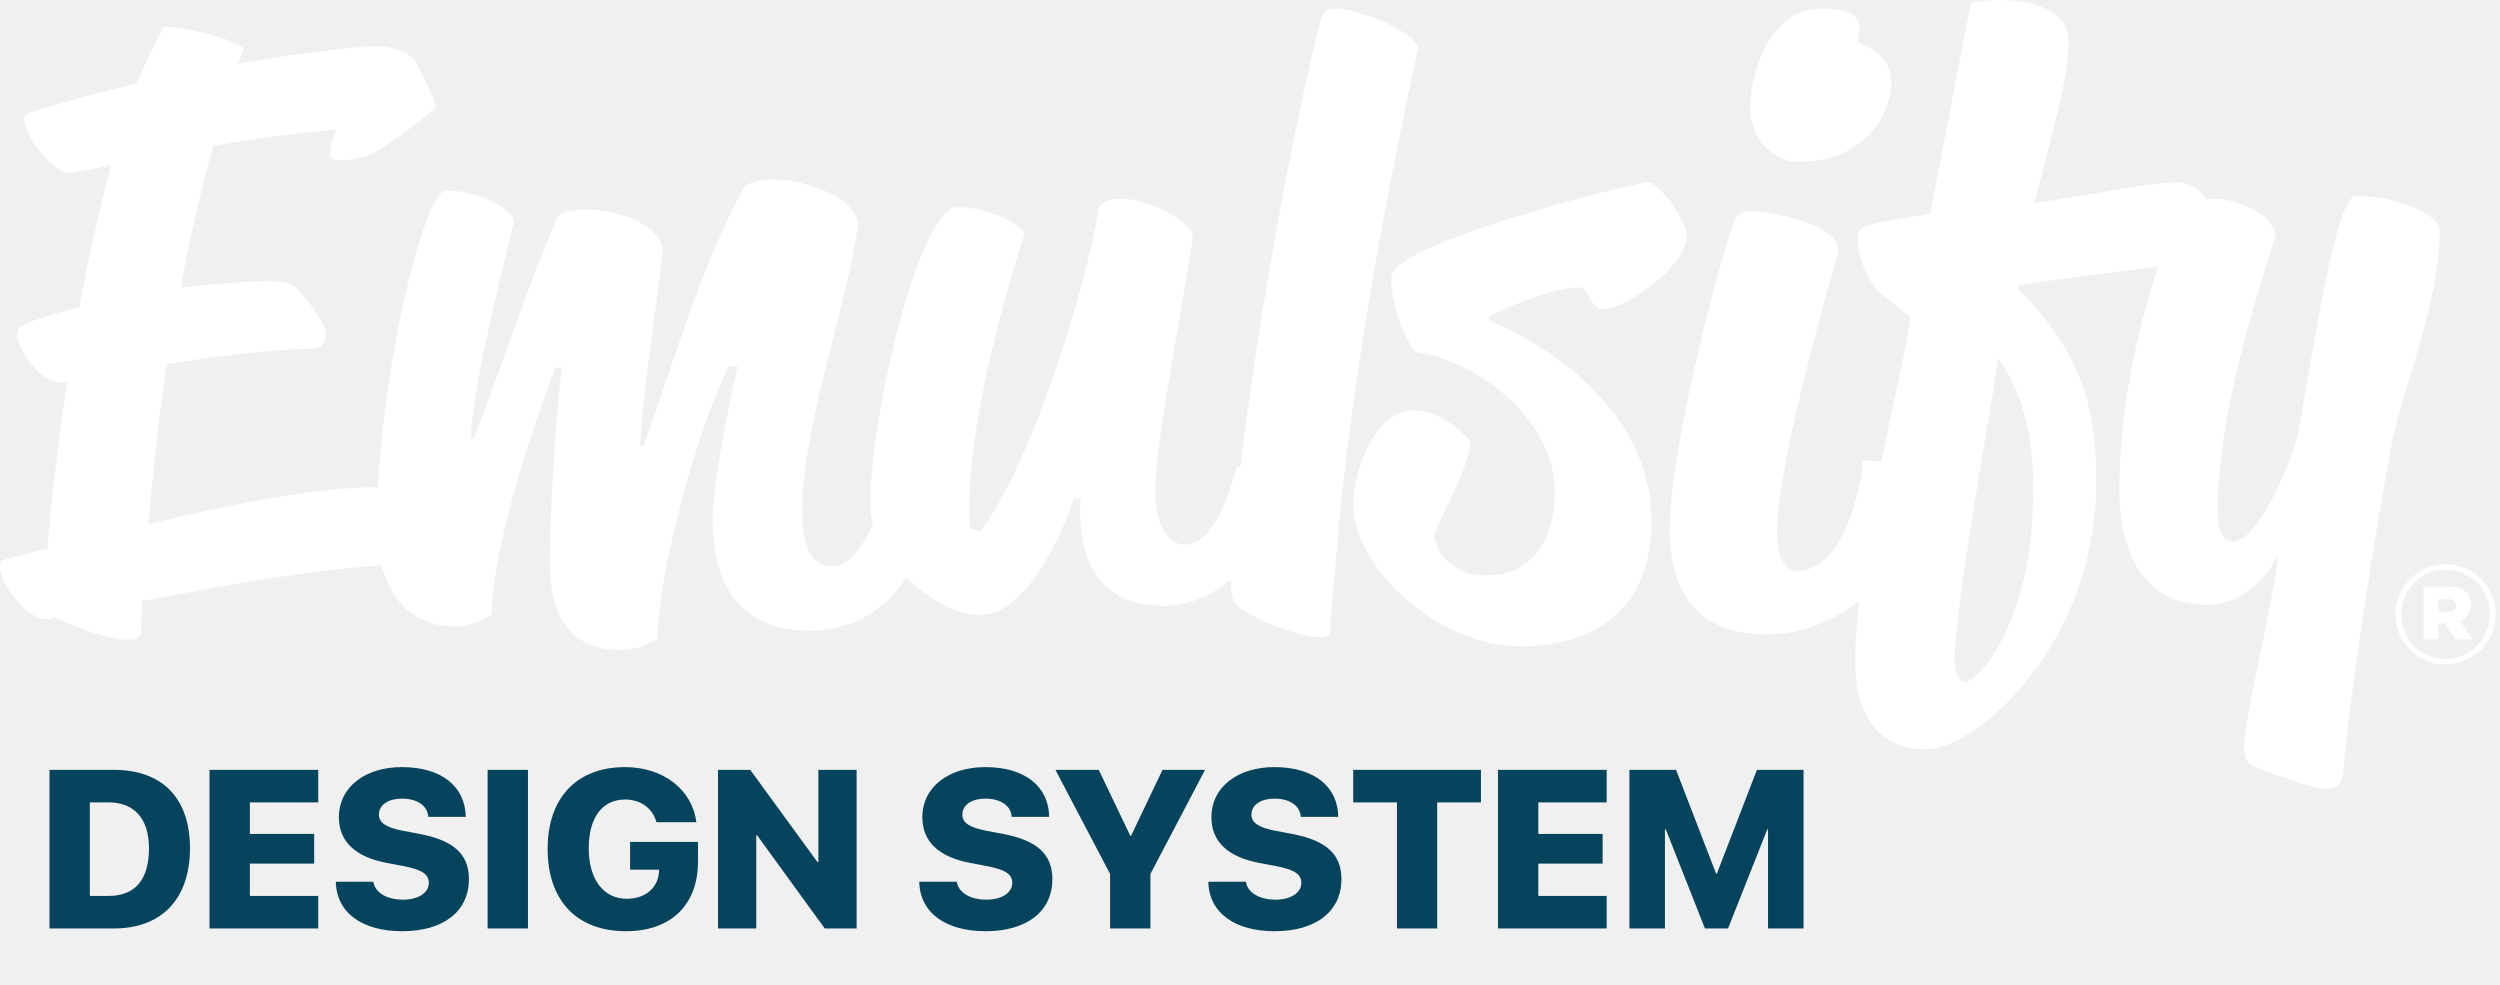
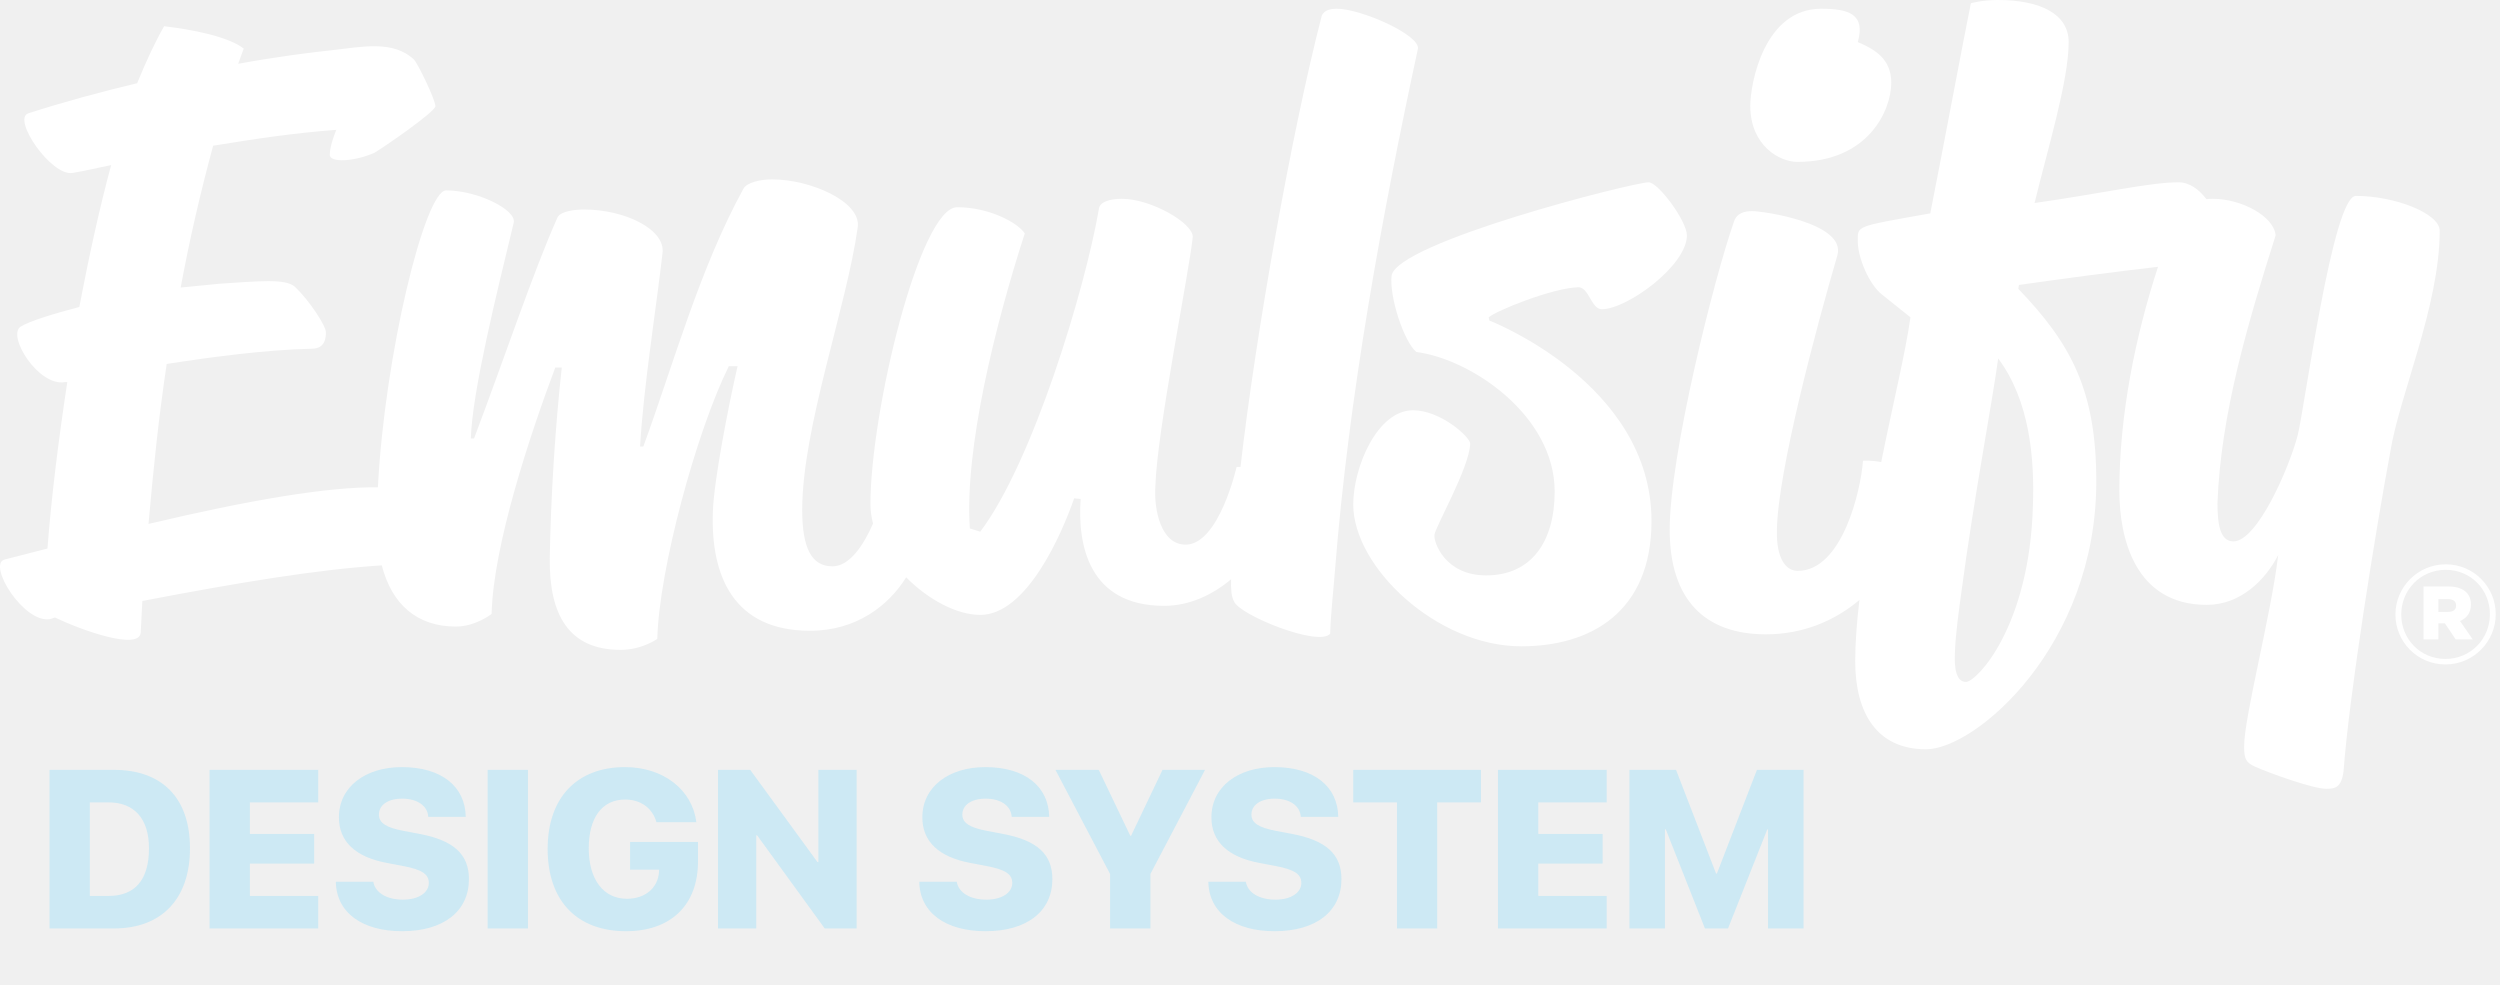
<svg xmlns="http://www.w3.org/2000/svg" class="emulsify-logo" width="429" height="169" viewBox="0 0 429 169" preserveAspectRatio="none" fill="none">
-   <path d="M8.494 132.107V159.324H19.547C27.752 159.324 32.599 154.25 32.599 145.555C32.599 136.879 27.771 132.107 19.547 132.107H8.494ZM15.416 137.69H18.642C23.017 137.69 25.564 140.462 25.564 145.574C25.564 151.006 23.149 153.741 18.642 153.741H15.416V137.69ZM54.611 153.741H42.879V148.195H53.913V143.103H42.879V137.69H54.611V132.107H35.956V159.324H54.611V153.741ZM57.629 151.308C57.723 156.664 62.212 159.795 69.002 159.795C76.188 159.795 80.47 156.325 80.47 150.855C80.47 146.573 77.829 144.216 72.02 143.103L69.228 142.575C66.267 142.009 65.022 141.217 65.022 139.783C65.022 138.18 66.512 137.048 69.021 137.048C71.529 137.048 73.378 138.218 73.491 140.179H79.923C79.847 134.992 75.811 131.635 68.964 131.635C62.702 131.635 58.157 135.011 58.157 140.255C58.157 144.404 60.967 147.064 66.399 148.082L69.191 148.61C72.416 149.233 73.585 150.006 73.585 151.515C73.585 153.175 71.831 154.382 69.134 154.382C66.475 154.382 64.381 153.25 64.06 151.308H57.629ZM90.599 159.324V132.107H83.676V159.324H90.599ZM119.778 147.818V144.48H108.121V149.233H113.1L113.082 149.648C112.893 152.383 110.705 154.231 107.574 154.231C103.594 154.231 101.029 150.968 101.029 145.574C101.029 140.274 103.349 137.199 107.272 137.199C109.932 137.199 111.969 138.67 112.648 141.085H119.495C118.797 135.539 113.855 131.635 107.253 131.635C99.03 131.635 93.975 136.841 93.975 145.668C93.975 154.608 99.03 159.795 107.423 159.795C115.175 159.795 119.778 155.25 119.778 147.818ZM129.774 159.324V143.348H129.925L141.525 159.324H146.995V132.107H140.431V147.931H140.28L128.737 132.107H123.21V159.324H129.774ZM157.746 151.308C157.84 156.664 162.329 159.795 169.119 159.795C176.306 159.795 180.587 156.325 180.587 150.855C180.587 146.573 177.947 144.216 172.137 143.103L169.346 142.575C166.385 142.009 165.14 141.217 165.14 139.783C165.14 138.18 166.63 137.048 169.138 137.048C171.647 137.048 173.495 138.218 173.609 140.179H180.04C179.965 134.992 175.929 131.635 169.082 131.635C162.82 131.635 158.274 135.011 158.274 140.255C158.274 144.404 161.084 147.064 166.517 148.082L169.308 148.61C172.533 149.233 173.703 150.006 173.703 151.515C173.703 153.175 171.949 154.382 169.251 154.382C166.592 154.382 164.498 153.25 164.178 151.308H157.746ZM197.412 159.324V149.968L206.786 132.107H199.487L194.092 143.423H193.96L188.547 132.107H181.115L190.49 149.968V159.324H197.412ZM207.352 151.308C207.446 156.664 211.935 159.795 218.725 159.795C225.912 159.795 230.193 156.325 230.193 150.855C230.193 146.573 227.553 144.216 221.743 143.103L218.952 142.575C215.991 142.009 214.746 141.217 214.746 139.783C214.746 138.18 216.236 137.048 218.744 137.048C221.253 137.048 223.101 138.218 223.215 140.179H229.646C229.571 134.992 225.535 131.635 218.688 131.635C212.426 131.635 207.88 135.011 207.88 140.255C207.88 144.404 210.69 147.064 216.123 148.082L218.914 148.61C222.139 149.233 223.309 150.006 223.309 151.515C223.309 153.175 221.555 154.382 218.858 154.382C216.198 154.382 214.104 153.25 213.784 151.308H207.352ZM246.622 159.324V137.69H254.129V132.107H232.212V137.69H239.718V159.324H246.622ZM275.706 153.741H263.974V148.195H275.009V143.103H263.974V137.69H275.706V132.107H257.052V159.324H275.706V153.741ZM309.488 159.324V132.107H301.49L294.625 149.893H294.474L287.608 132.107H279.611V159.324H285.703V142.33H285.854L292.569 159.324H296.53L303.263 142.33H303.395V159.324H309.488Z" fill="#06435C" />
+   <path d="M8.494 132.107V159.324H19.547C27.752 159.324 32.599 154.25 32.599 145.555C32.599 136.879 27.771 132.107 19.547 132.107H8.494ZM15.416 137.69H18.642C23.017 137.69 25.564 140.462 25.564 145.574C25.564 151.006 23.149 153.741 18.642 153.741H15.416V137.69ZM54.611 153.741H42.879V148.195H53.913V143.103H42.879V137.69H54.611V132.107H35.956V159.324H54.611V153.741ZM57.629 151.308C57.723 156.664 62.212 159.795 69.002 159.795C76.188 159.795 80.47 156.325 80.47 150.855C80.47 146.573 77.829 144.216 72.02 143.103L69.228 142.575C66.267 142.009 65.022 141.217 65.022 139.783C65.022 138.18 66.512 137.048 69.021 137.048C71.529 137.048 73.378 138.218 73.491 140.179H79.923C79.847 134.992 75.811 131.635 68.964 131.635C62.702 131.635 58.157 135.011 58.157 140.255C58.157 144.404 60.967 147.064 66.399 148.082L69.191 148.61C72.416 149.233 73.585 150.006 73.585 151.515C73.585 153.175 71.831 154.382 69.134 154.382C66.475 154.382 64.381 153.25 64.06 151.308H57.629ZM90.599 159.324V132.107H83.676V159.324H90.599ZM119.778 147.818V144.48H108.121V149.233H113.1L113.082 149.648C112.893 152.383 110.705 154.231 107.574 154.231C103.594 154.231 101.029 150.968 101.029 145.574C101.029 140.274 103.349 137.199 107.272 137.199C109.932 137.199 111.969 138.67 112.648 141.085H119.495C118.797 135.539 113.855 131.635 107.253 131.635C99.03 131.635 93.975 136.841 93.975 145.668C93.975 154.608 99.03 159.795 107.423 159.795C115.175 159.795 119.778 155.25 119.778 147.818ZM129.774 159.324V143.348H129.925L141.525 159.324H146.995V132.107H140.431V147.931H140.28L128.737 132.107H123.21V159.324H129.774ZM157.746 151.308C157.84 156.664 162.329 159.795 169.119 159.795C176.306 159.795 180.587 156.325 180.587 150.855C180.587 146.573 177.947 144.216 172.137 143.103L169.346 142.575C166.385 142.009 165.14 141.217 165.14 139.783C165.14 138.18 166.63 137.048 169.138 137.048C171.647 137.048 173.495 138.218 173.609 140.179H180.04C179.965 134.992 175.929 131.635 169.082 131.635C162.82 131.635 158.274 135.011 158.274 140.255C158.274 144.404 161.084 147.064 166.517 148.082L169.308 148.61C172.533 149.233 173.703 150.006 173.703 151.515C173.703 153.175 171.949 154.382 169.251 154.382C166.592 154.382 164.498 153.25 164.178 151.308H157.746ZM197.412 159.324V149.968L206.786 132.107H199.487L194.092 143.423H193.96L188.547 132.107H181.115L190.49 149.968V159.324H197.412ZM207.352 151.308C207.446 156.664 211.935 159.795 218.725 159.795C225.912 159.795 230.193 156.325 230.193 150.855C230.193 146.573 227.553 144.216 221.743 143.103L218.952 142.575C215.991 142.009 214.746 141.217 214.746 139.783C214.746 138.18 216.236 137.048 218.744 137.048C221.253 137.048 223.101 138.218 223.215 140.179H229.646C229.571 134.992 225.535 131.635 218.688 131.635C212.426 131.635 207.88 135.011 207.88 140.255C207.88 144.404 210.69 147.064 216.123 148.082L218.914 148.61C222.139 149.233 223.309 150.006 223.309 151.515C223.309 153.175 221.555 154.382 218.858 154.382C216.198 154.382 214.104 153.25 213.784 151.308H207.352ZM246.622 159.324V137.69H254.129V132.107H232.212V137.69H239.718V159.324H246.622ZM275.706 153.741H263.974V148.195H275.009V143.103H263.974V137.69H275.706V132.107H257.052V159.324H275.706V153.741ZM309.488 159.324V132.107H301.49L294.625 149.893H294.474L287.608 132.107H279.611V159.324H285.703V142.33H285.854L292.569 159.324H296.53L303.263 142.33H303.395V159.324H309.488Z" fill="#CDE9F4" />
  <path d="M229.428 1.5C228.592 1.5 227.254 1.611 226.808 2.723C221.678 22.504 215.49 57.232 212.87 80.124C212.591 80.124 212.368 80.124 212.2 80.124C212.2 80.124 209.19 93.46 203.447 93.46C199.21 93.46 197.983 87.459 198.262 83.403C198.541 73.901 204.116 46.397 204.674 40.673C204.785 38.34 197.593 34.117 192.52 34.117C190.345 34.117 188.673 34.672 188.561 35.895C186.22 49.508 177.243 79.291 168.211 91.237L166.427 90.682C165.48 77.068 170.776 55.731 175.85 40.062C174.735 38.284 169.828 35.561 164.253 35.561C157.841 35.561 149.367 70.678 149.367 86.57C149.367 87.681 149.534 88.737 149.813 89.848C148.252 93.404 145.855 97.183 142.844 97.183C139.276 97.183 137.659 94.071 137.659 87.514C137.659 73.345 145.297 52.675 147.193 38.951C147.75 34.617 139.164 30.783 132.474 30.783C130.411 30.783 128.125 31.338 127.568 32.394C120.041 46.119 115.581 62.455 110.396 76.624H109.838C110.396 66.567 112.682 52.398 113.685 43.452C114.243 39.395 107.274 35.95 100.193 35.95C98.688 35.95 96.234 36.228 95.677 37.284C91.44 46.785 86.645 61.232 81.348 75.235H80.791C81.07 67.067 85.14 50.731 88.15 38.228C88.708 36.062 82.017 32.672 76.554 32.672C72.93 32.672 66.016 60.843 64.846 83.625C56.26 83.514 42.879 85.792 25.484 89.904C26.32 80.402 27.268 71.29 28.606 62.455C36.523 61.232 45.667 60.01 53.472 59.843C55.814 59.843 55.925 57.954 55.925 57.009C55.925 55.898 53.082 51.564 50.629 49.23C49.012 47.73 44.217 48.286 37.805 48.675L31.004 49.342C32.509 41.173 34.404 33.005 36.579 25.004C44.105 23.782 50.35 22.837 57.709 22.282C57.709 22.282 56.594 24.893 56.594 26.504C56.483 28.005 60.831 27.727 64.232 26.227C65.849 25.282 74.714 19.17 74.714 18.225C74.714 17.114 71.703 10.891 71.034 10.224C67.466 6.834 62.002 8.057 56.984 8.613C53.305 9.001 47.562 9.724 40.872 10.946L41.82 8.335C39.199 6.279 32.955 5.056 28.16 4.501C26.543 7.335 25.038 10.613 23.533 14.28C17.233 15.78 10.71 17.558 4.855 19.448C2.012 20.392 8.814 30.338 12.494 29.672C14.835 29.283 17.01 28.727 19.072 28.338C17.01 35.95 15.226 44.23 13.609 52.675C8.981 53.898 5.023 55.12 3.517 56.065C1.176 57.676 6.64 66.4 11.155 65.566H11.546C10.04 75.512 8.814 85.292 8.145 94.127L0.785 96.016C-2.225 96.849 4.075 107.018 8.591 106.24L9.427 105.962C13.943 108.129 23.867 111.685 24.146 108.573L24.425 103.128C41.262 99.905 54.42 97.738 65.515 97.016C67.243 103.739 71.592 107.518 78.226 107.518C81.627 107.518 84.359 105.351 84.359 105.351C84.638 93.515 91.049 74.346 95.287 63.066H96.402C95.287 73.123 94.506 85.347 94.339 95.849C94.227 105.517 97.628 111.518 106.493 111.518C110.173 111.518 112.793 109.629 112.793 109.629C113.072 97.794 119.483 74.123 125.059 62.844H126.564C125.059 69.4 122.494 82.403 122.327 87.848C121.937 98.85 125.895 108.24 138.997 108.24C146.97 108.24 152.489 103.906 155.5 99.072C159.291 102.906 164.197 105.517 168.211 105.517C176.128 105.517 182.15 91.793 184.324 85.514L185.439 85.625C184.882 93.404 186.777 103.962 199.768 103.962C204.116 103.962 208.075 102.072 211.253 99.405C211.197 101.072 211.308 102.406 211.754 103.184C212.591 105.517 226.362 111.074 228.257 108.74C228.369 105.073 228.815 101.406 229.094 97.738C231.435 68.067 237.122 37.062 243.311 8.39C243.757 6.001 233.498 1.5 229.428 1.5Z" fill="white" />
  <path d="M274.867 53.064C279.215 53.064 289.474 45.563 289.474 40.395C289.474 37.951 284.568 31.283 282.895 31.283C280.275 31.283 239.519 41.618 238.795 47.341C238.404 50.897 240.857 58.51 243.032 60.399C252.454 61.621 266.782 71.29 266.782 84.347C266.782 92.904 262.824 98.738 255.019 98.738C247.938 98.738 245.987 93.015 246.154 91.793C246.154 90.682 252.175 80.235 252.287 76.124C252.287 75.012 247.213 70.4 242.474 70.4C236.341 70.4 232.216 80.18 232.216 86.57C232.216 97.294 246.544 110.907 261.04 110.907C272.915 110.907 283.397 105.073 283.397 89.404C283.397 65.733 255.576 55.009 255.576 55.009L255.465 54.453C256.691 53.342 266.392 49.397 270.908 49.286C272.692 49.397 273.083 53.064 274.867 53.064Z" fill="white" />
  <path d="M308.43 27.782C320.584 27.782 324.543 18.948 324.543 14.169C324.543 10.113 321.699 8.446 318.8 7.223C320.138 2.445 317.295 1.5 312.5 1.5C302.799 1.5 300.346 14.169 300.346 18.225C300.402 25.06 305.419 27.782 308.43 27.782Z" fill="white" />
  <path d="M404.269 33.617C400.311 33.617 395.516 69.678 394.289 74.679C392.784 80.402 387.32 92.904 383.25 92.904C380.909 92.904 380.518 89.793 380.518 86.347C381.076 70.956 385.815 55.176 390.498 40.395C390.219 37.117 384.644 34.117 379.738 34.117C379.348 34.117 379.013 34.117 378.623 34.172C377.341 32.505 375.724 31.283 373.828 31.283C368.922 31.283 360.838 33.172 349.13 34.839C351.304 25.838 354.984 13.891 354.984 7.223C354.984 2.445 350.189 0 342.83 0C340.098 0 338.202 0.556 338.202 0.556C336.864 7.112 333.575 24.782 331.233 36.617C318.131 38.951 318.8 38.673 318.8 41.507C318.8 44.118 320.696 48.841 323.037 50.619L327.832 54.453C326.996 60.454 324.877 69.067 322.814 79.291C321.086 78.957 319.692 79.069 319.692 79.069C319.302 84.236 316.124 97.96 308.486 97.96C306.423 97.96 304.806 95.793 304.918 91.015C305.029 81.069 311.608 56.454 315.288 43.84C316.904 38.284 302.576 36.228 300.68 36.228C299.454 36.228 298.06 36.506 297.558 38.006C294.157 47.675 286.519 78.013 286.519 90.904C286.519 103.017 292.652 108.851 303.022 108.851C309.489 108.851 314.897 106.462 319.079 102.961C318.633 106.684 318.354 110.296 318.354 113.463C318.354 122.298 322.034 128.577 330.508 128.577C338.983 128.577 359.723 110.907 359.723 82.625C359.723 67.122 355.485 59.065 346.342 49.564L346.453 48.897C354.259 47.786 363.012 46.619 370.316 45.785C366.469 57.565 363.681 71.067 363.681 84.236C363.681 92.237 366.302 103.795 378.679 103.795C384.533 103.795 388.77 99.461 390.944 95.238C389.718 105.573 385.09 122.965 385.09 128.132C385.09 130.299 385.48 130.855 386.874 131.522C389.606 132.744 396.966 135.356 399.14 135.356C400.645 135.356 401.76 135.244 402.151 132.355C403.098 119.409 407.614 91.293 410.179 77.513C411.684 68.011 418.653 52.509 418.653 39.562C418.598 36.617 410.96 33.617 404.269 33.617ZM348.851 86.681C348.293 107.629 339.15 117.019 337.366 117.019C335.749 117.019 335.303 114.852 335.47 111.852C335.582 108.74 336.139 104.795 336.585 101.517C338.76 85.181 341.882 69.011 342.885 61.51C348.293 68.734 349.13 78.624 348.851 86.681Z" fill="white" />
  <path d="M419.638 114.017C424.464 114.017 428.267 110.076 428.267 105.428V105.381C428.267 100.732 424.511 96.839 419.686 96.839C414.861 96.839 411.058 100.779 411.058 105.428V105.475C411.058 110.124 414.813 114.017 419.638 114.017ZM419.638 113.073C415.312 113.073 412.056 109.652 412.056 105.475V105.428C412.056 101.251 415.336 97.782 419.686 97.782C424.012 97.782 427.268 101.204 427.268 105.381V105.428C427.268 109.604 423.988 113.073 419.638 113.073ZM415.883 109.722H418.426V106.962H419.496H419.543L421.397 109.722H424.321L422.134 106.56C423.275 106.089 424.012 105.168 424.012 103.776V103.729C424.012 102.856 423.75 102.171 423.228 101.652C422.586 101.015 421.587 100.638 420.138 100.638H415.883V109.722ZM418.426 105.003V102.809H420.066C420.922 102.809 421.469 103.163 421.469 103.894V103.941C421.469 104.602 420.969 105.003 420.09 105.003H418.426Z" fill="white" />
</svg>
